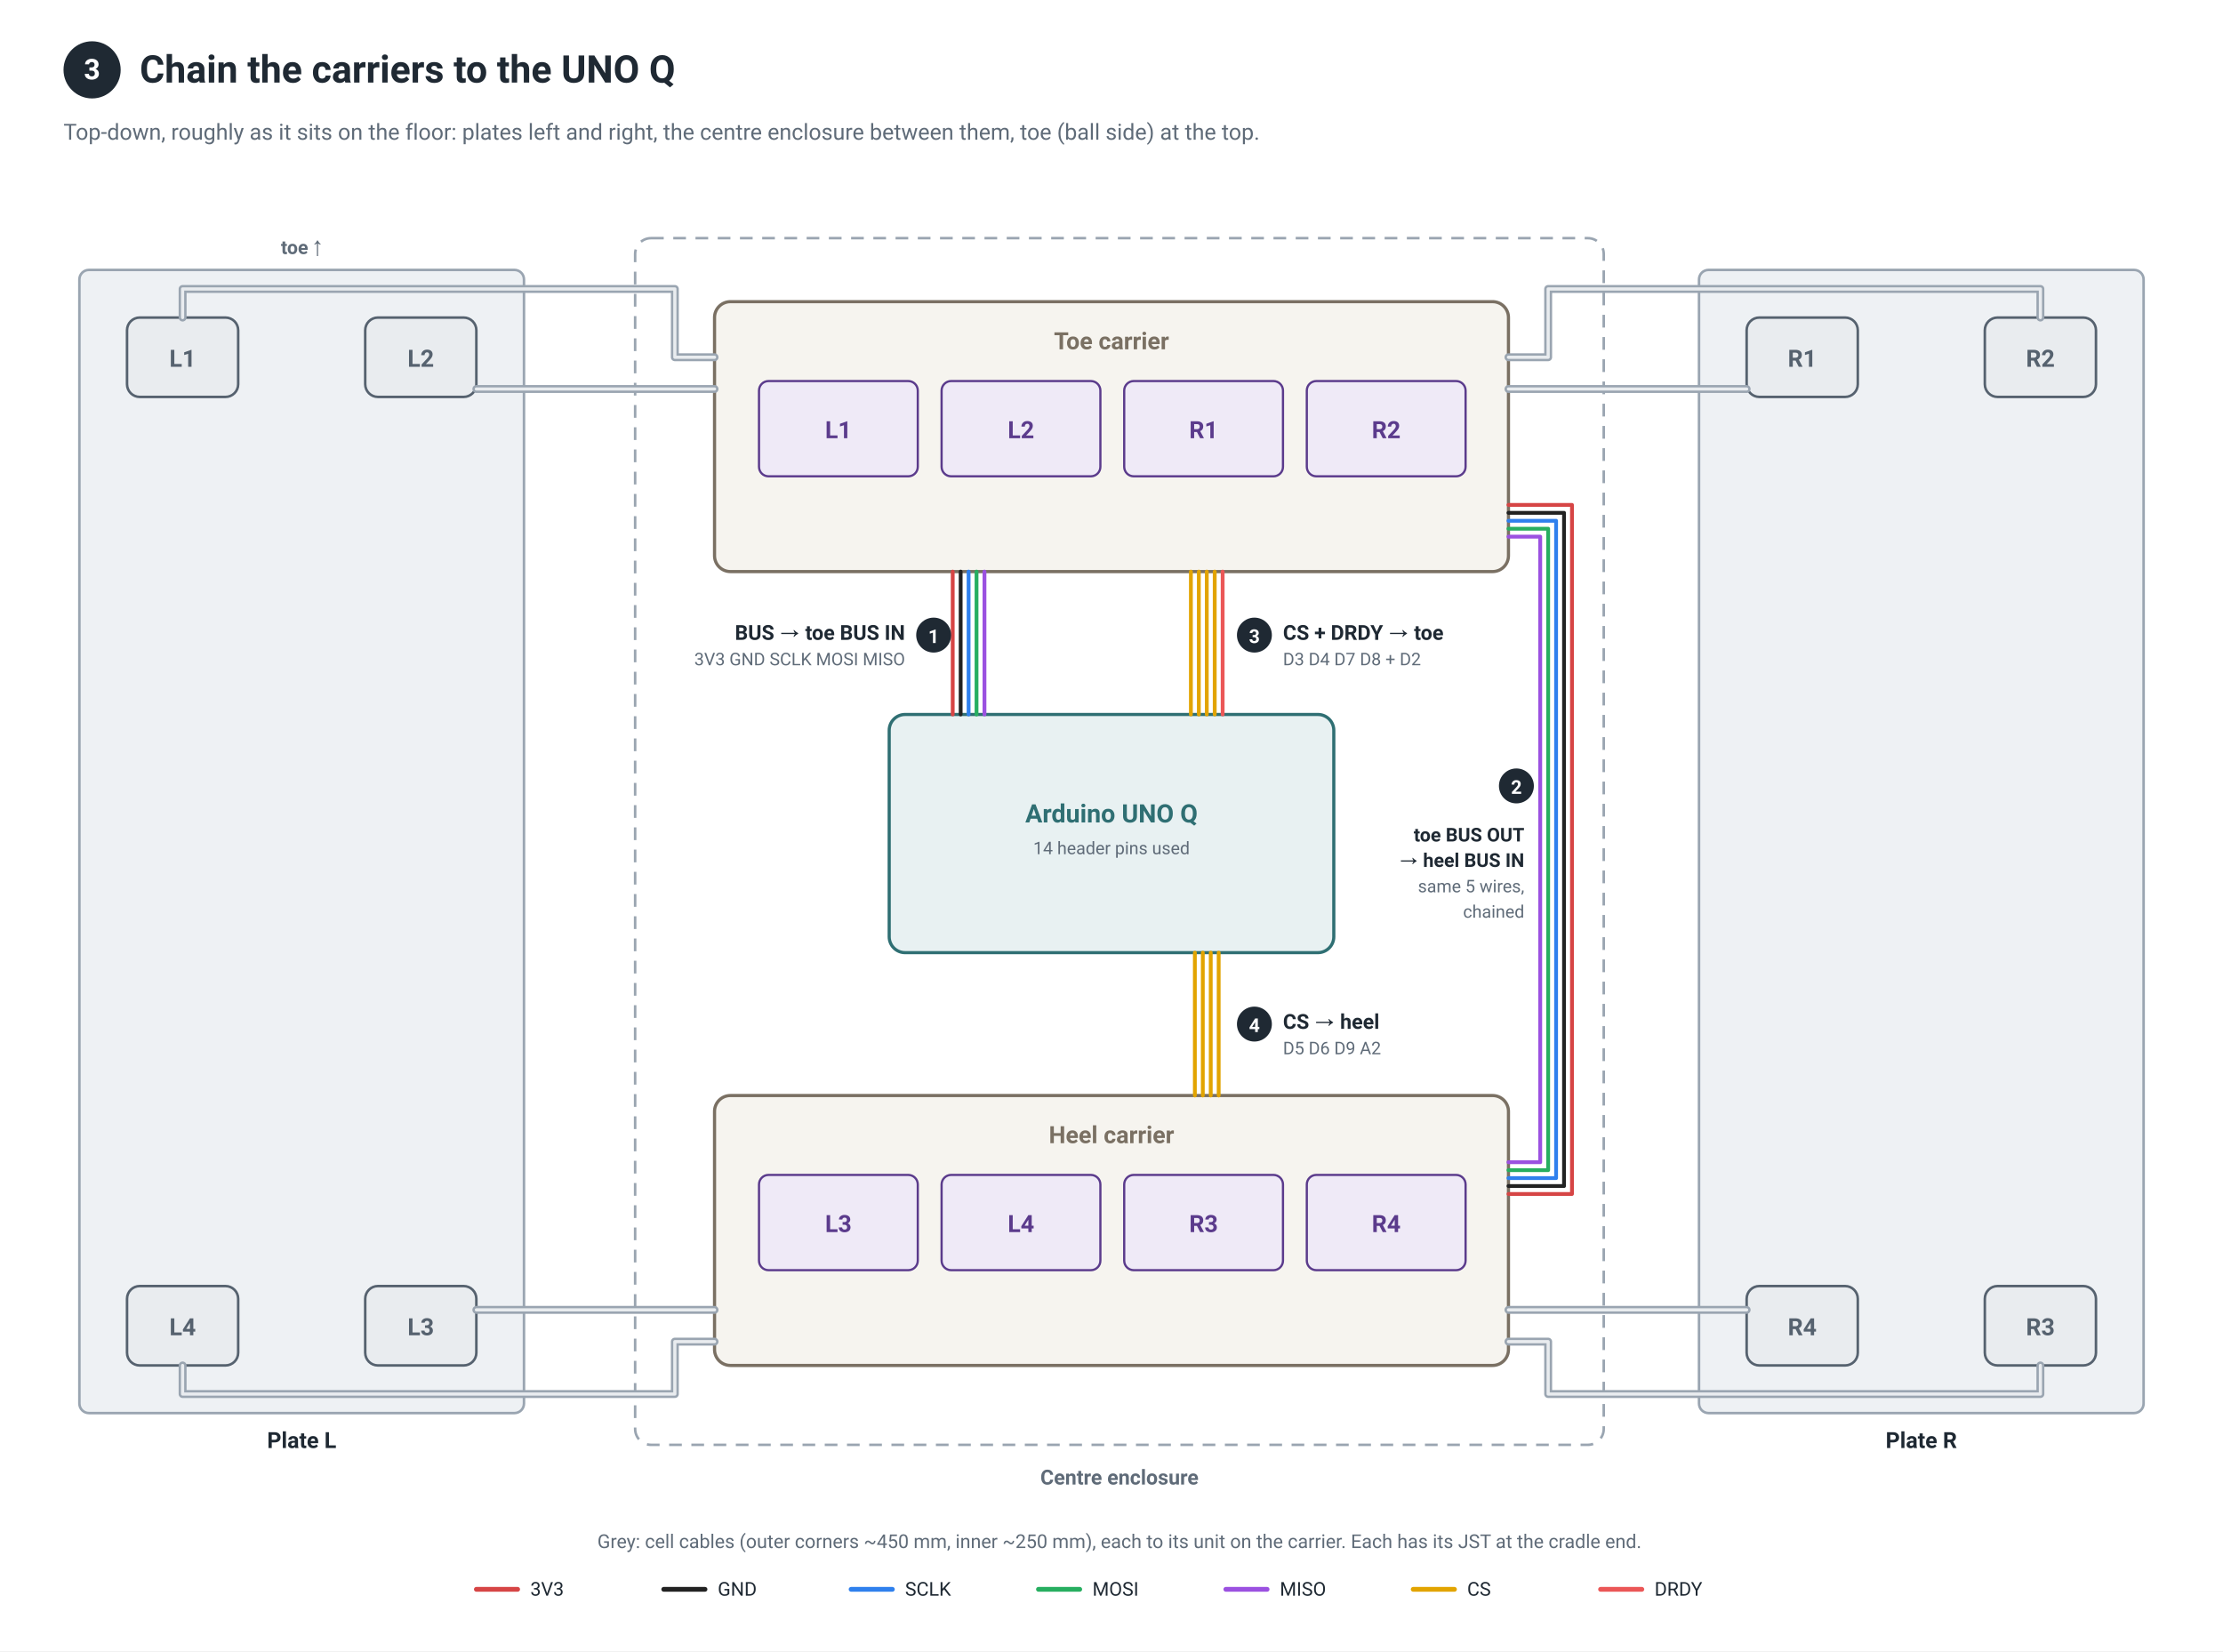
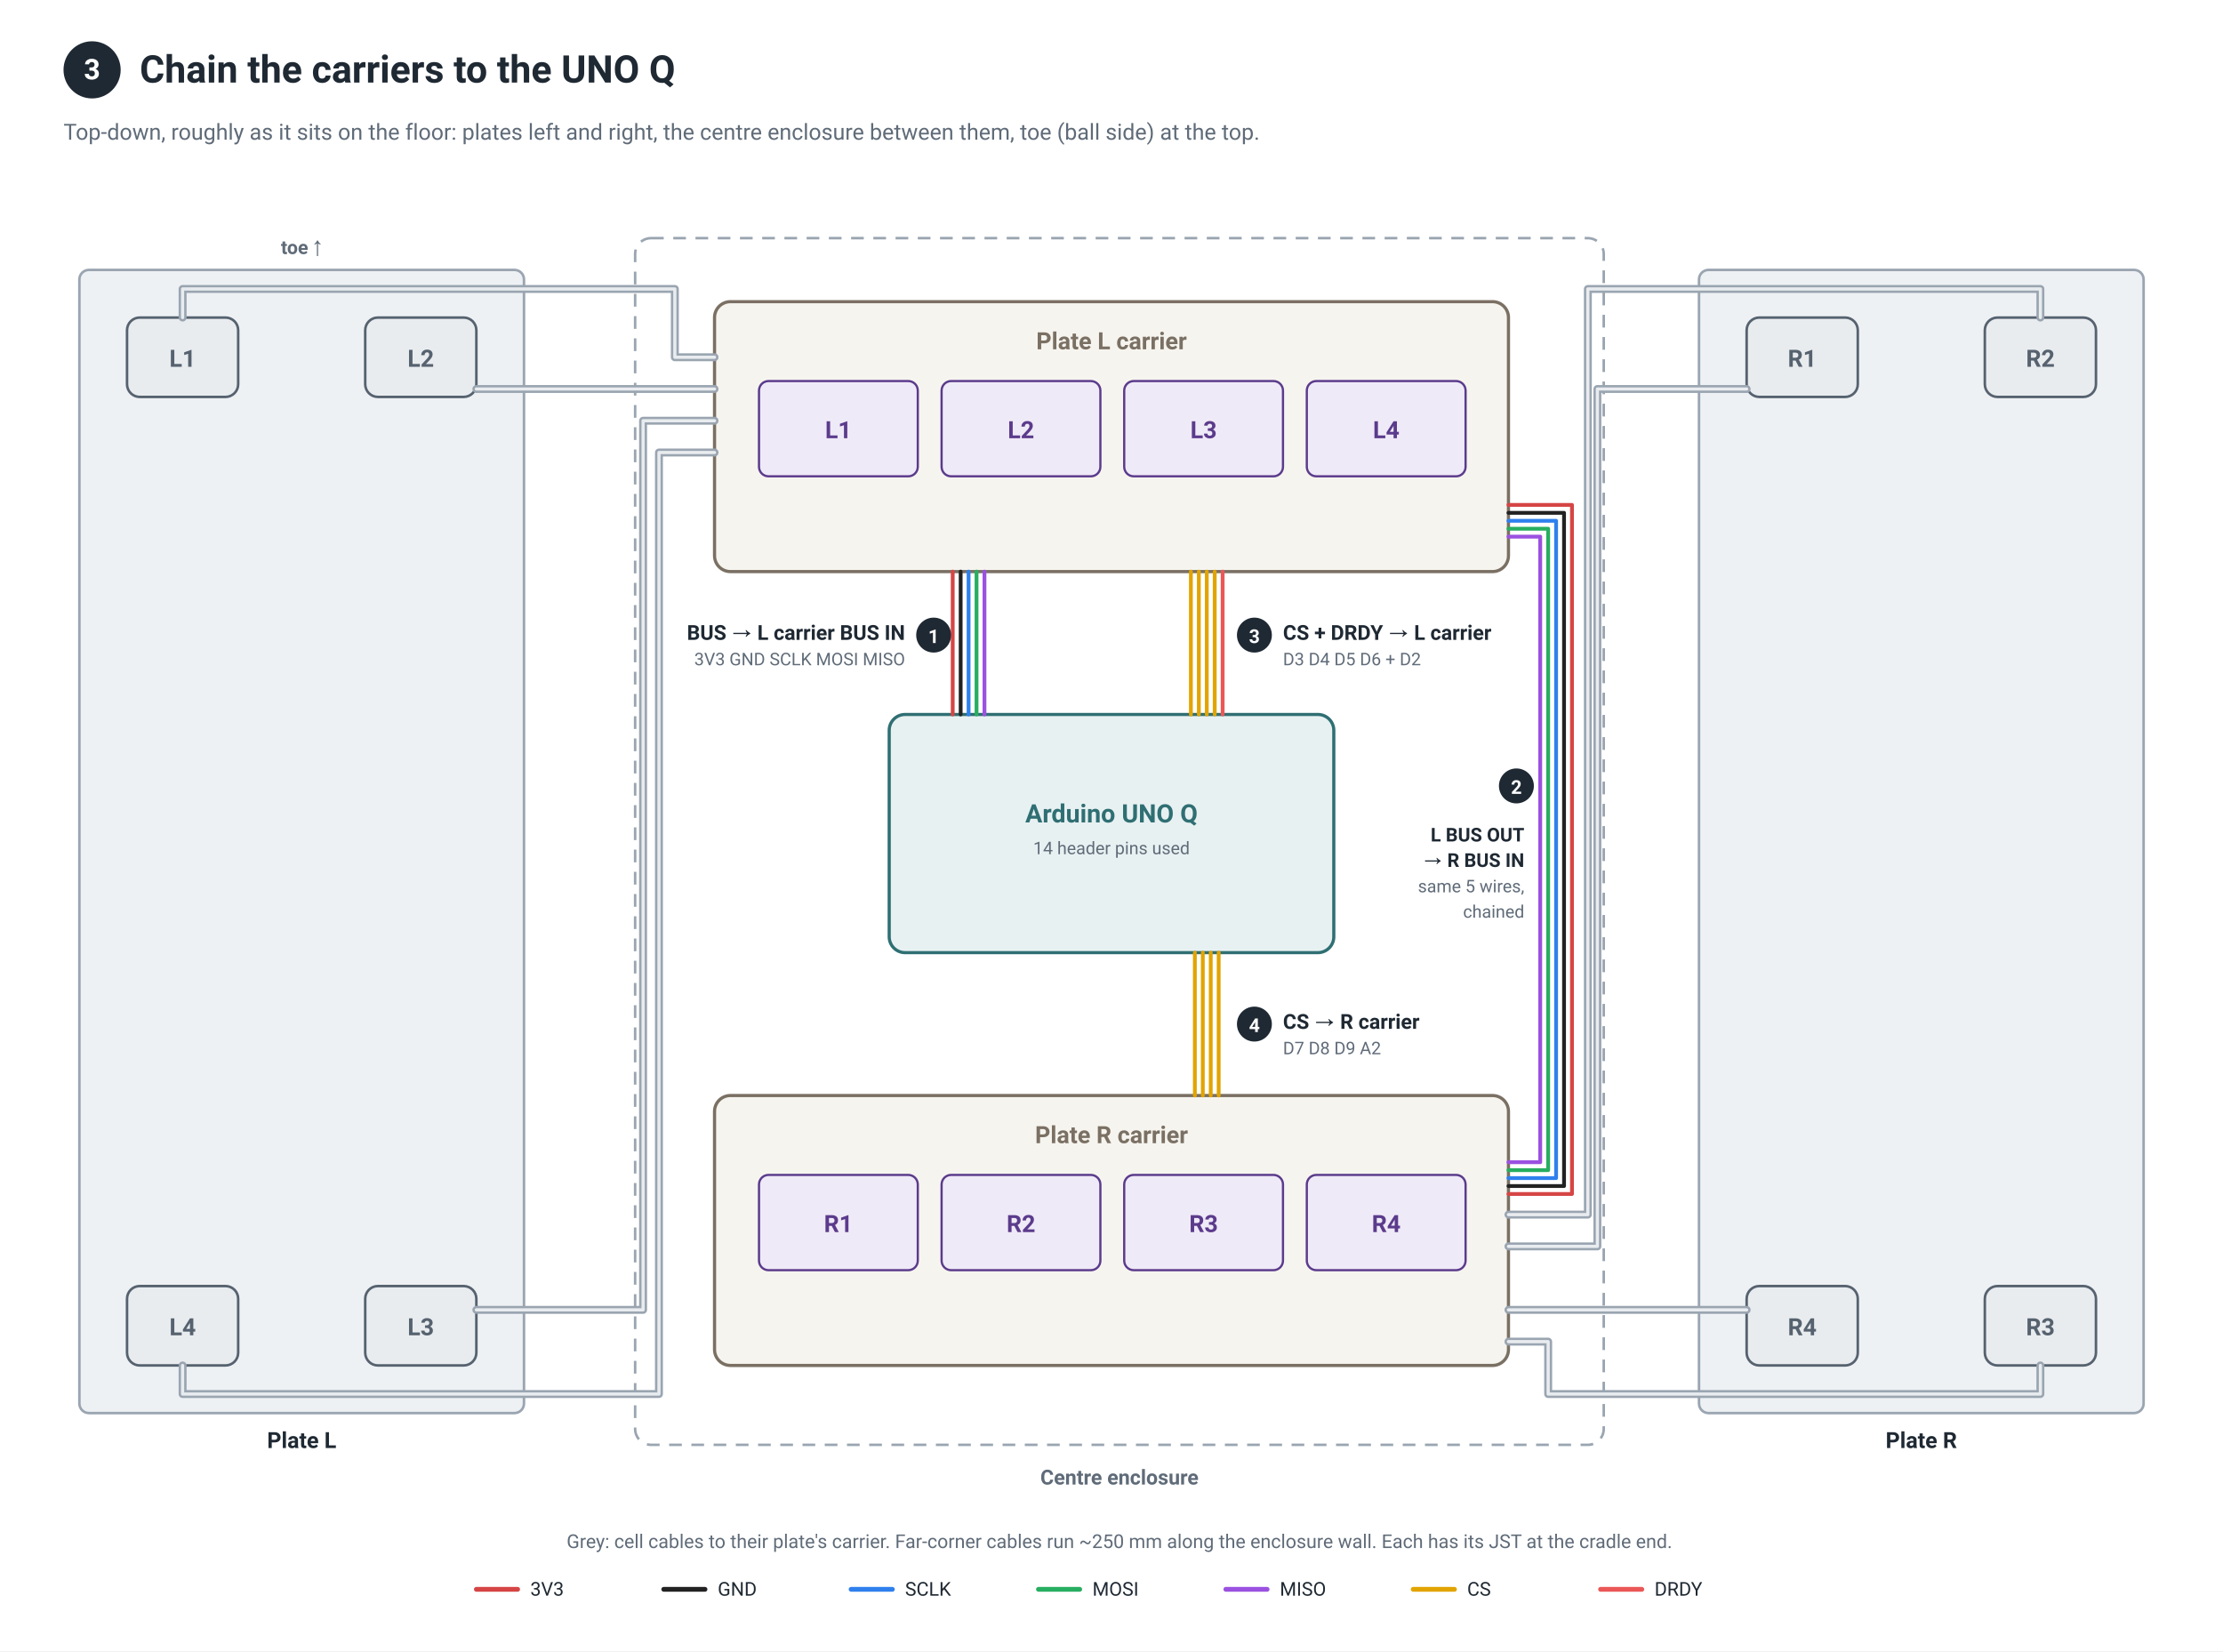
<svg xmlns="http://www.w3.org/2000/svg" viewBox="0 0 1400 1040" width="1400" height="1040" font-family="-apple-system, BlinkMacSystemFont, Segoe UI, Roboto, Helvetica, Arial, sans-serif">
  <rect width="1400" height="1040" fill="#FFFFFF" />
  <circle cx="58" cy="44" r="18" fill="#1F2933" />
  <text x="58" y="50" font-size="18" font-weight="700" fill="#FFFFFF" text-anchor="middle">3</text>
  <text x="88" y="52" font-size="24" font-weight="700" fill="#1F2933" text-anchor="start">Chain the carriers to the UNO Q</text>
  <text x="40" y="88" font-size="14" font-weight="400" fill="#5F6B78" text-anchor="start">Top-down, roughly as it sits on the floor: plates left and right, the centre enclosure between them, toe (ball side) at the top.</text>
  <rect x="50" y="170" width="280" height="720" rx="6" fill="#EEF1F4" stroke="#9AA5B1" stroke-width="1.6" />
  <text x="190" y="912" font-size="14" font-weight="700" fill="#1F2933" text-anchor="middle">Plate L</text>
  <rect x="1070" y="170" width="280" height="720" rx="6" fill="#EEF1F4" stroke="#9AA5B1" stroke-width="1.6" />
  <text x="1210" y="912" font-size="14" font-weight="700" fill="#1F2933" text-anchor="middle">Plate R</text>
  <rect x="80" y="200" width="70" height="50" rx="8" fill="#E9ECEF" stroke="#56626F" stroke-width="1.6" />
  <text x="115" y="231" font-size="15" font-weight="700" fill="#56626F" text-anchor="middle">L1</text>
  <rect x="230" y="200" width="70" height="50" rx="8" fill="#E9ECEF" stroke="#56626F" stroke-width="1.6" />
  <text x="265" y="231" font-size="15" font-weight="700" fill="#56626F" text-anchor="middle">L2</text>
  <rect x="230" y="810" width="70" height="50" rx="8" fill="#E9ECEF" stroke="#56626F" stroke-width="1.6" />
  <text x="265" y="841" font-size="15" font-weight="700" fill="#56626F" text-anchor="middle">L3</text>
  <rect x="80" y="810" width="70" height="50" rx="8" fill="#E9ECEF" stroke="#56626F" stroke-width="1.6" />
  <text x="115" y="841" font-size="15" font-weight="700" fill="#56626F" text-anchor="middle">L4</text>
  <rect x="1100" y="200" width="70" height="50" rx="8" fill="#E9ECEF" stroke="#56626F" stroke-width="1.6" />
  <text x="1135" y="231" font-size="15" font-weight="700" fill="#56626F" text-anchor="middle">R1</text>
  <rect x="1250" y="200" width="70" height="50" rx="8" fill="#E9ECEF" stroke="#56626F" stroke-width="1.6" />
  <text x="1285" y="231" font-size="15" font-weight="700" fill="#56626F" text-anchor="middle">R2</text>
  <rect x="1250" y="810" width="70" height="50" rx="8" fill="#E9ECEF" stroke="#56626F" stroke-width="1.6" />
  <text x="1285" y="841" font-size="15" font-weight="700" fill="#56626F" text-anchor="middle">R3</text>
  <rect x="1100" y="810" width="70" height="50" rx="8" fill="#E9ECEF" stroke="#56626F" stroke-width="1.6" />
  <text x="1135" y="841" font-size="15" font-weight="700" fill="#56626F" text-anchor="middle">R4</text>
  <text x="190" y="160" font-size="12" font-weight="600" fill="#5F6B78" text-anchor="middle">toe ↑</text>
  <rect x="400" y="150" width="610" height="760" rx="10" fill="none" stroke="#9AA5B1" stroke-width="1.6" stroke-dasharray="8 6" />
  <text x="705" y="935" font-size="13" font-weight="700" fill="#5F6B78" text-anchor="middle">Centre enclosure</text>
  <rect x="450" y="190" width="500" height="170" rx="10" fill="#F6F4EF" stroke="#7A7063" stroke-width="2" />
-   <text x="700" y="220" font-size="15" font-weight="700" fill="#7A7063" text-anchor="middle">Toe carrier</text>
+   <text x="700" y="220" font-size="15" font-weight="700" fill="#7A7063" text-anchor="middle">Plate L carrier</text>
  <rect x="478" y="240" width="100" height="60" rx="6" fill="#EFEAF7" stroke="#5B3B8C" stroke-width="1.4" />
  <text x="528" y="276" font-size="15" font-weight="700" fill="#5B3B8C" text-anchor="middle">L1</text>
  <rect x="593" y="240" width="100" height="60" rx="6" fill="#EFEAF7" stroke="#5B3B8C" stroke-width="1.4" />
  <text x="643" y="276" font-size="15" font-weight="700" fill="#5B3B8C" text-anchor="middle">L2</text>
  <rect x="708" y="240" width="100" height="60" rx="6" fill="#EFEAF7" stroke="#5B3B8C" stroke-width="1.4" />
-   <text x="758" y="276" font-size="15" font-weight="700" fill="#5B3B8C" text-anchor="middle">R1</text>
+   <text x="758" y="276" font-size="15" font-weight="700" fill="#5B3B8C" text-anchor="middle">L3</text>
  <rect x="823" y="240" width="100" height="60" rx="6" fill="#EFEAF7" stroke="#5B3B8C" stroke-width="1.4" />
-   <text x="873" y="276" font-size="15" font-weight="700" fill="#5B3B8C" text-anchor="middle">R2</text>
+   <text x="873" y="276" font-size="15" font-weight="700" fill="#5B3B8C" text-anchor="middle">L4</text>
  <rect x="450" y="690" width="500" height="170" rx="10" fill="#F6F4EF" stroke="#7A7063" stroke-width="2" />
-   <text x="700" y="720" font-size="15" font-weight="700" fill="#7A7063" text-anchor="middle">Heel carrier</text>
+   <text x="700" y="720" font-size="15" font-weight="700" fill="#7A7063" text-anchor="middle">Plate R carrier</text>
  <rect x="478" y="740" width="100" height="60" rx="6" fill="#EFEAF7" stroke="#5B3B8C" stroke-width="1.4" />
-   <text x="528" y="776" font-size="15" font-weight="700" fill="#5B3B8C" text-anchor="middle">L3</text>
+   <text x="528" y="776" font-size="15" font-weight="700" fill="#5B3B8C" text-anchor="middle">R1</text>
  <rect x="593" y="740" width="100" height="60" rx="6" fill="#EFEAF7" stroke="#5B3B8C" stroke-width="1.4" />
-   <text x="643" y="776" font-size="15" font-weight="700" fill="#5B3B8C" text-anchor="middle">L4</text>
+   <text x="643" y="776" font-size="15" font-weight="700" fill="#5B3B8C" text-anchor="middle">R2</text>
  <rect x="708" y="740" width="100" height="60" rx="6" fill="#EFEAF7" stroke="#5B3B8C" stroke-width="1.4" />
  <text x="758" y="776" font-size="15" font-weight="700" fill="#5B3B8C" text-anchor="middle">R3</text>
  <rect x="823" y="740" width="100" height="60" rx="6" fill="#EFEAF7" stroke="#5B3B8C" stroke-width="1.4" />
  <text x="873" y="776" font-size="15" font-weight="700" fill="#5B3B8C" text-anchor="middle">R4</text>
  <rect x="560" y="450" width="280" height="150" rx="10" fill="#E8F1F2" stroke="#2F6F73" stroke-width="2" />
  <text x="700" y="518" font-size="16" font-weight="700" fill="#2F6F73" text-anchor="middle">Arduino UNO Q</text>
  <text x="700" y="538" font-size="11" font-weight="400" fill="#5F6B78" text-anchor="middle">14 header pins used</text>
  <path d="M600.0,450 L600.0,360" fill="none" stroke="#D64545" stroke-width="2.4" stroke-linejoin="round" stroke-linecap="round" />
  <path d="M605.0,450 L605.0,360" fill="none" stroke="#222222" stroke-width="2.4" stroke-linejoin="round" stroke-linecap="round" />
  <path d="M610.0,450 L610.0,360" fill="none" stroke="#2F80ED" stroke-width="2.4" stroke-linejoin="round" stroke-linecap="round" />
  <path d="M615.0,450 L615.0,360" fill="none" stroke="#27AE60" stroke-width="2.4" stroke-linejoin="round" stroke-linecap="round" />
  <path d="M620.0,450 L620.0,360" fill="none" stroke="#9B51E0" stroke-width="2.4" stroke-linejoin="round" stroke-linecap="round" />
  <path d="M750.0,450 L750.0,360" fill="none" stroke="#E2A400" stroke-width="2.4" stroke-linejoin="round" stroke-linecap="round" />
  <path d="M755.0,450 L755.0,360" fill="none" stroke="#E2A400" stroke-width="2.4" stroke-linejoin="round" stroke-linecap="round" />
  <path d="M760.0,450 L760.0,360" fill="none" stroke="#E2A400" stroke-width="2.4" stroke-linejoin="round" stroke-linecap="round" />
  <path d="M765.0,450 L765.0,360" fill="none" stroke="#E2A400" stroke-width="2.4" stroke-linejoin="round" stroke-linecap="round" />
  <path d="M770.0,450 L770.0,360" fill="none" stroke="#EB5757" stroke-width="2.4" stroke-linejoin="round" stroke-linecap="round" />
  <path d="M752.5,600 L752.5,690" fill="none" stroke="#E2A400" stroke-width="2.4" stroke-linejoin="round" stroke-linecap="round" />
  <path d="M757.5,600 L757.5,690" fill="none" stroke="#E2A400" stroke-width="2.4" stroke-linejoin="round" stroke-linecap="round" />
  <path d="M762.5,600 L762.5,690" fill="none" stroke="#E2A400" stroke-width="2.4" stroke-linejoin="round" stroke-linecap="round" />
  <path d="M767.5,600 L767.5,690" fill="none" stroke="#E2A400" stroke-width="2.4" stroke-linejoin="round" stroke-linecap="round" />
  <path d="M950,318 L990,318 L990,752 L950,752" fill="none" stroke="#D64545" stroke-width="2.4" stroke-linejoin="round" stroke-linecap="round" />
  <path d="M950,323 L985,323 L985,747 L950,747" fill="none" stroke="#222222" stroke-width="2.4" stroke-linejoin="round" stroke-linecap="round" />
  <path d="M950,328 L980,328 L980,742 L950,742" fill="none" stroke="#2F80ED" stroke-width="2.4" stroke-linejoin="round" stroke-linecap="round" />
  <path d="M950,333 L975,333 L975,737 L950,737" fill="none" stroke="#27AE60" stroke-width="2.4" stroke-linejoin="round" stroke-linecap="round" />
  <path d="M950,338 L970,338 L970,732 L950,732" fill="none" stroke="#9B51E0" stroke-width="2.4" stroke-linejoin="round" stroke-linecap="round" />
  <circle cx="588" cy="400" r="11" fill="#1F2933" />
  <text x="588" y="405" font-size="12" font-weight="700" fill="#FFFFFF" text-anchor="middle">1</text>
-   <text x="570" y="403" font-size="13" font-weight="700" fill="#1F2933" text-anchor="end">BUS → toe BUS IN</text>
+   <text x="570" y="403" font-size="13" font-weight="700" fill="#1F2933" text-anchor="end">BUS → L carrier BUS IN</text>
  <text x="570" y="419" font-size="11" font-weight="400" fill="#5F6B78" text-anchor="end">3V3 GND SCLK MOSI MISO</text>
  <circle cx="790" cy="400" r="11" fill="#1F2933" />
  <text x="790" y="405" font-size="12" font-weight="700" fill="#FFFFFF" text-anchor="middle">3</text>
-   <text x="808" y="403" font-size="13" font-weight="700" fill="#1F2933" text-anchor="start">CS + DRDY → toe</text>
-   <text x="808" y="419" font-size="11" font-weight="400" fill="#5F6B78" text-anchor="start">D3 D4 D7 D8 + D2</text>
+   <text x="808" y="403" font-size="13" font-weight="700" fill="#1F2933" text-anchor="start">CS + DRDY → L carrier</text>
+   <text x="808" y="419" font-size="11" font-weight="400" fill="#5F6B78" text-anchor="start">D3 D4 D5 D6 + D2</text>
  <circle cx="955" cy="495" r="11" fill="#1F2933" />
  <text x="955" y="500" font-size="12" font-weight="700" fill="#FFFFFF" text-anchor="middle">2</text>
-   <text x="960" y="530" font-size="12" font-weight="700" fill="#1F2933" text-anchor="end">toe BUS OUT</text>
-   <text x="960" y="546" font-size="12" font-weight="700" fill="#1F2933" text-anchor="end">→ heel BUS IN</text>
+   <text x="960" y="530" font-size="12" font-weight="700" fill="#1F2933" text-anchor="end">L BUS OUT</text>
+   <text x="960" y="546" font-size="12" font-weight="700" fill="#1F2933" text-anchor="end">→ R BUS IN</text>
  <text x="960" y="562" font-size="11" font-weight="400" fill="#5F6B78" text-anchor="end">same 5 wires,</text>
  <text x="960" y="578" font-size="11" font-weight="400" fill="#5F6B78" text-anchor="end">chained</text>
  <circle cx="790" cy="645" r="11" fill="#1F2933" />
  <text x="790" y="650" font-size="12" font-weight="700" fill="#FFFFFF" text-anchor="middle">4</text>
-   <text x="808" y="648" font-size="13" font-weight="700" fill="#1F2933" text-anchor="start">CS → heel</text>
-   <text x="808" y="664" font-size="11" font-weight="400" fill="#5F6B78" text-anchor="start">D5 D6 D9 A2</text>
+   <text x="808" y="648" font-size="13" font-weight="700" fill="#1F2933" text-anchor="start">CS → R carrier</text>
+   <text x="808" y="664" font-size="11" font-weight="400" fill="#5F6B78" text-anchor="start">D7 D8 D9 A2</text>
  <path d="M115,200 L115,182 L425,182 L425,225 L450,225" fill="none" stroke="#9AA5B1" stroke-width="5" stroke-linejoin="round" stroke-linecap="round" />
  <path d="M115,200 L115,182 L425,182 L425,225 L450,225" fill="none" stroke="#E9ECEF" stroke-width="2" stroke-linejoin="round" stroke-linecap="round" />
  <path d="M300,245 L450,245" fill="none" stroke="#9AA5B1" stroke-width="5" stroke-linejoin="round" stroke-linecap="round" />
  <path d="M300,245 L450,245" fill="none" stroke="#E9ECEF" stroke-width="2" stroke-linejoin="round" stroke-linecap="round" />
-   <path d="M1285,200 L1285,182 L975,182 L975,225 L950,225" fill="none" stroke="#9AA5B1" stroke-width="5" stroke-linejoin="round" stroke-linecap="round" />
-   <path d="M1285,200 L1285,182 L975,182 L975,225 L950,225" fill="none" stroke="#E9ECEF" stroke-width="2" stroke-linejoin="round" stroke-linecap="round" />
-   <path d="M1100,245 L950,245" fill="none" stroke="#9AA5B1" stroke-width="5" stroke-linejoin="round" stroke-linecap="round" />
-   <path d="M1100,245 L950,245" fill="none" stroke="#E9ECEF" stroke-width="2" stroke-linejoin="round" stroke-linecap="round" />
-   <path d="M300,825 L450,825" fill="none" stroke="#9AA5B1" stroke-width="5" stroke-linejoin="round" stroke-linecap="round" />
-   <path d="M300,825 L450,825" fill="none" stroke="#E9ECEF" stroke-width="2" stroke-linejoin="round" stroke-linecap="round" />
-   <path d="M115,860 L115,878 L425,878 L425,845 L450,845" fill="none" stroke="#9AA5B1" stroke-width="5" stroke-linejoin="round" stroke-linecap="round" />
-   <path d="M115,860 L115,878 L425,878 L425,845 L450,845" fill="none" stroke="#E9ECEF" stroke-width="2" stroke-linejoin="round" stroke-linecap="round" />
+   <path d="M300,825 L405,825 L405,265 L450,265" fill="none" stroke="#9AA5B1" stroke-width="5" stroke-linejoin="round" stroke-linecap="round" />
+   <path d="M300,825 L405,825 L405,265 L450,265" fill="none" stroke="#E9ECEF" stroke-width="2" stroke-linejoin="round" stroke-linecap="round" />
+   <path d="M115,860 L115,878 L415,878 L415,285 L450,285" fill="none" stroke="#9AA5B1" stroke-width="5" stroke-linejoin="round" stroke-linecap="round" />
+   <path d="M115,860 L115,878 L415,878 L415,285 L450,285" fill="none" stroke="#E9ECEF" stroke-width="2" stroke-linejoin="round" stroke-linecap="round" />
+   <path d="M1285,200 L1285,182 L1000,182 L1000,765 L950,765" fill="none" stroke="#9AA5B1" stroke-width="5" stroke-linejoin="round" stroke-linecap="round" />
+   <path d="M1285,200 L1285,182 L1000,182 L1000,765 L950,765" fill="none" stroke="#E9ECEF" stroke-width="2" stroke-linejoin="round" stroke-linecap="round" />
+   <path d="M1100,245 L1006,245 L1006,785 L950,785" fill="none" stroke="#9AA5B1" stroke-width="5" stroke-linejoin="round" stroke-linecap="round" />
+   <path d="M1100,245 L1006,245 L1006,785 L950,785" fill="none" stroke="#E9ECEF" stroke-width="2" stroke-linejoin="round" stroke-linecap="round" />
  <path d="M1100,825 L950,825" fill="none" stroke="#9AA5B1" stroke-width="5" stroke-linejoin="round" stroke-linecap="round" />
  <path d="M1100,825 L950,825" fill="none" stroke="#E9ECEF" stroke-width="2" stroke-linejoin="round" stroke-linecap="round" />
  <path d="M1285,860 L1285,878 L975,878 L975,845 L950,845" fill="none" stroke="#9AA5B1" stroke-width="5" stroke-linejoin="round" stroke-linecap="round" />
  <path d="M1285,860 L1285,878 L975,878 L975,845 L950,845" fill="none" stroke="#E9ECEF" stroke-width="2" stroke-linejoin="round" stroke-linecap="round" />
-   <text x="705" y="975" font-size="12" font-weight="400" fill="#5F6B78" text-anchor="middle">Grey: cell cables (outer corners ~450 mm, inner ~250 mm), each to its unit on the carrier. Each has its JST at the cradle end.</text>
+   <text x="705" y="975" font-size="12" font-weight="400" fill="#5F6B78" text-anchor="middle">Grey: cell cables to their plate's carrier. Far-corner cables run ~250 mm along the enclosure wall. Each has its JST at the cradle end.</text>
  <path d="M300,1001 L326,1001" fill="none" stroke="#D64545" stroke-width="3" stroke-linejoin="round" stroke-linecap="round" />
  <text x="334" y="1005" font-size="12" font-weight="400" fill="#1F2933" text-anchor="start">3V3</text>
  <path d="M418,1001 L444,1001" fill="none" stroke="#222222" stroke-width="3" stroke-linejoin="round" stroke-linecap="round" />
  <text x="452" y="1005" font-size="12" font-weight="400" fill="#1F2933" text-anchor="start">GND</text>
  <path d="M536,1001 L562,1001" fill="none" stroke="#2F80ED" stroke-width="3" stroke-linejoin="round" stroke-linecap="round" />
  <text x="570" y="1005" font-size="12" font-weight="400" fill="#1F2933" text-anchor="start">SCLK</text>
  <path d="M654,1001 L680,1001" fill="none" stroke="#27AE60" stroke-width="3" stroke-linejoin="round" stroke-linecap="round" />
  <text x="688" y="1005" font-size="12" font-weight="400" fill="#1F2933" text-anchor="start">MOSI</text>
  <path d="M772,1001 L798,1001" fill="none" stroke="#9B51E0" stroke-width="3" stroke-linejoin="round" stroke-linecap="round" />
  <text x="806" y="1005" font-size="12" font-weight="400" fill="#1F2933" text-anchor="start">MISO</text>
  <path d="M890,1001 L916,1001" fill="none" stroke="#E2A400" stroke-width="3" stroke-linejoin="round" stroke-linecap="round" />
  <text x="924" y="1005" font-size="12" font-weight="400" fill="#1F2933" text-anchor="start">CS</text>
  <path d="M1008,1001 L1034,1001" fill="none" stroke="#EB5757" stroke-width="3" stroke-linejoin="round" stroke-linecap="round" />
  <text x="1042" y="1005" font-size="12" font-weight="400" fill="#1F2933" text-anchor="start">DRDY</text>
</svg>
